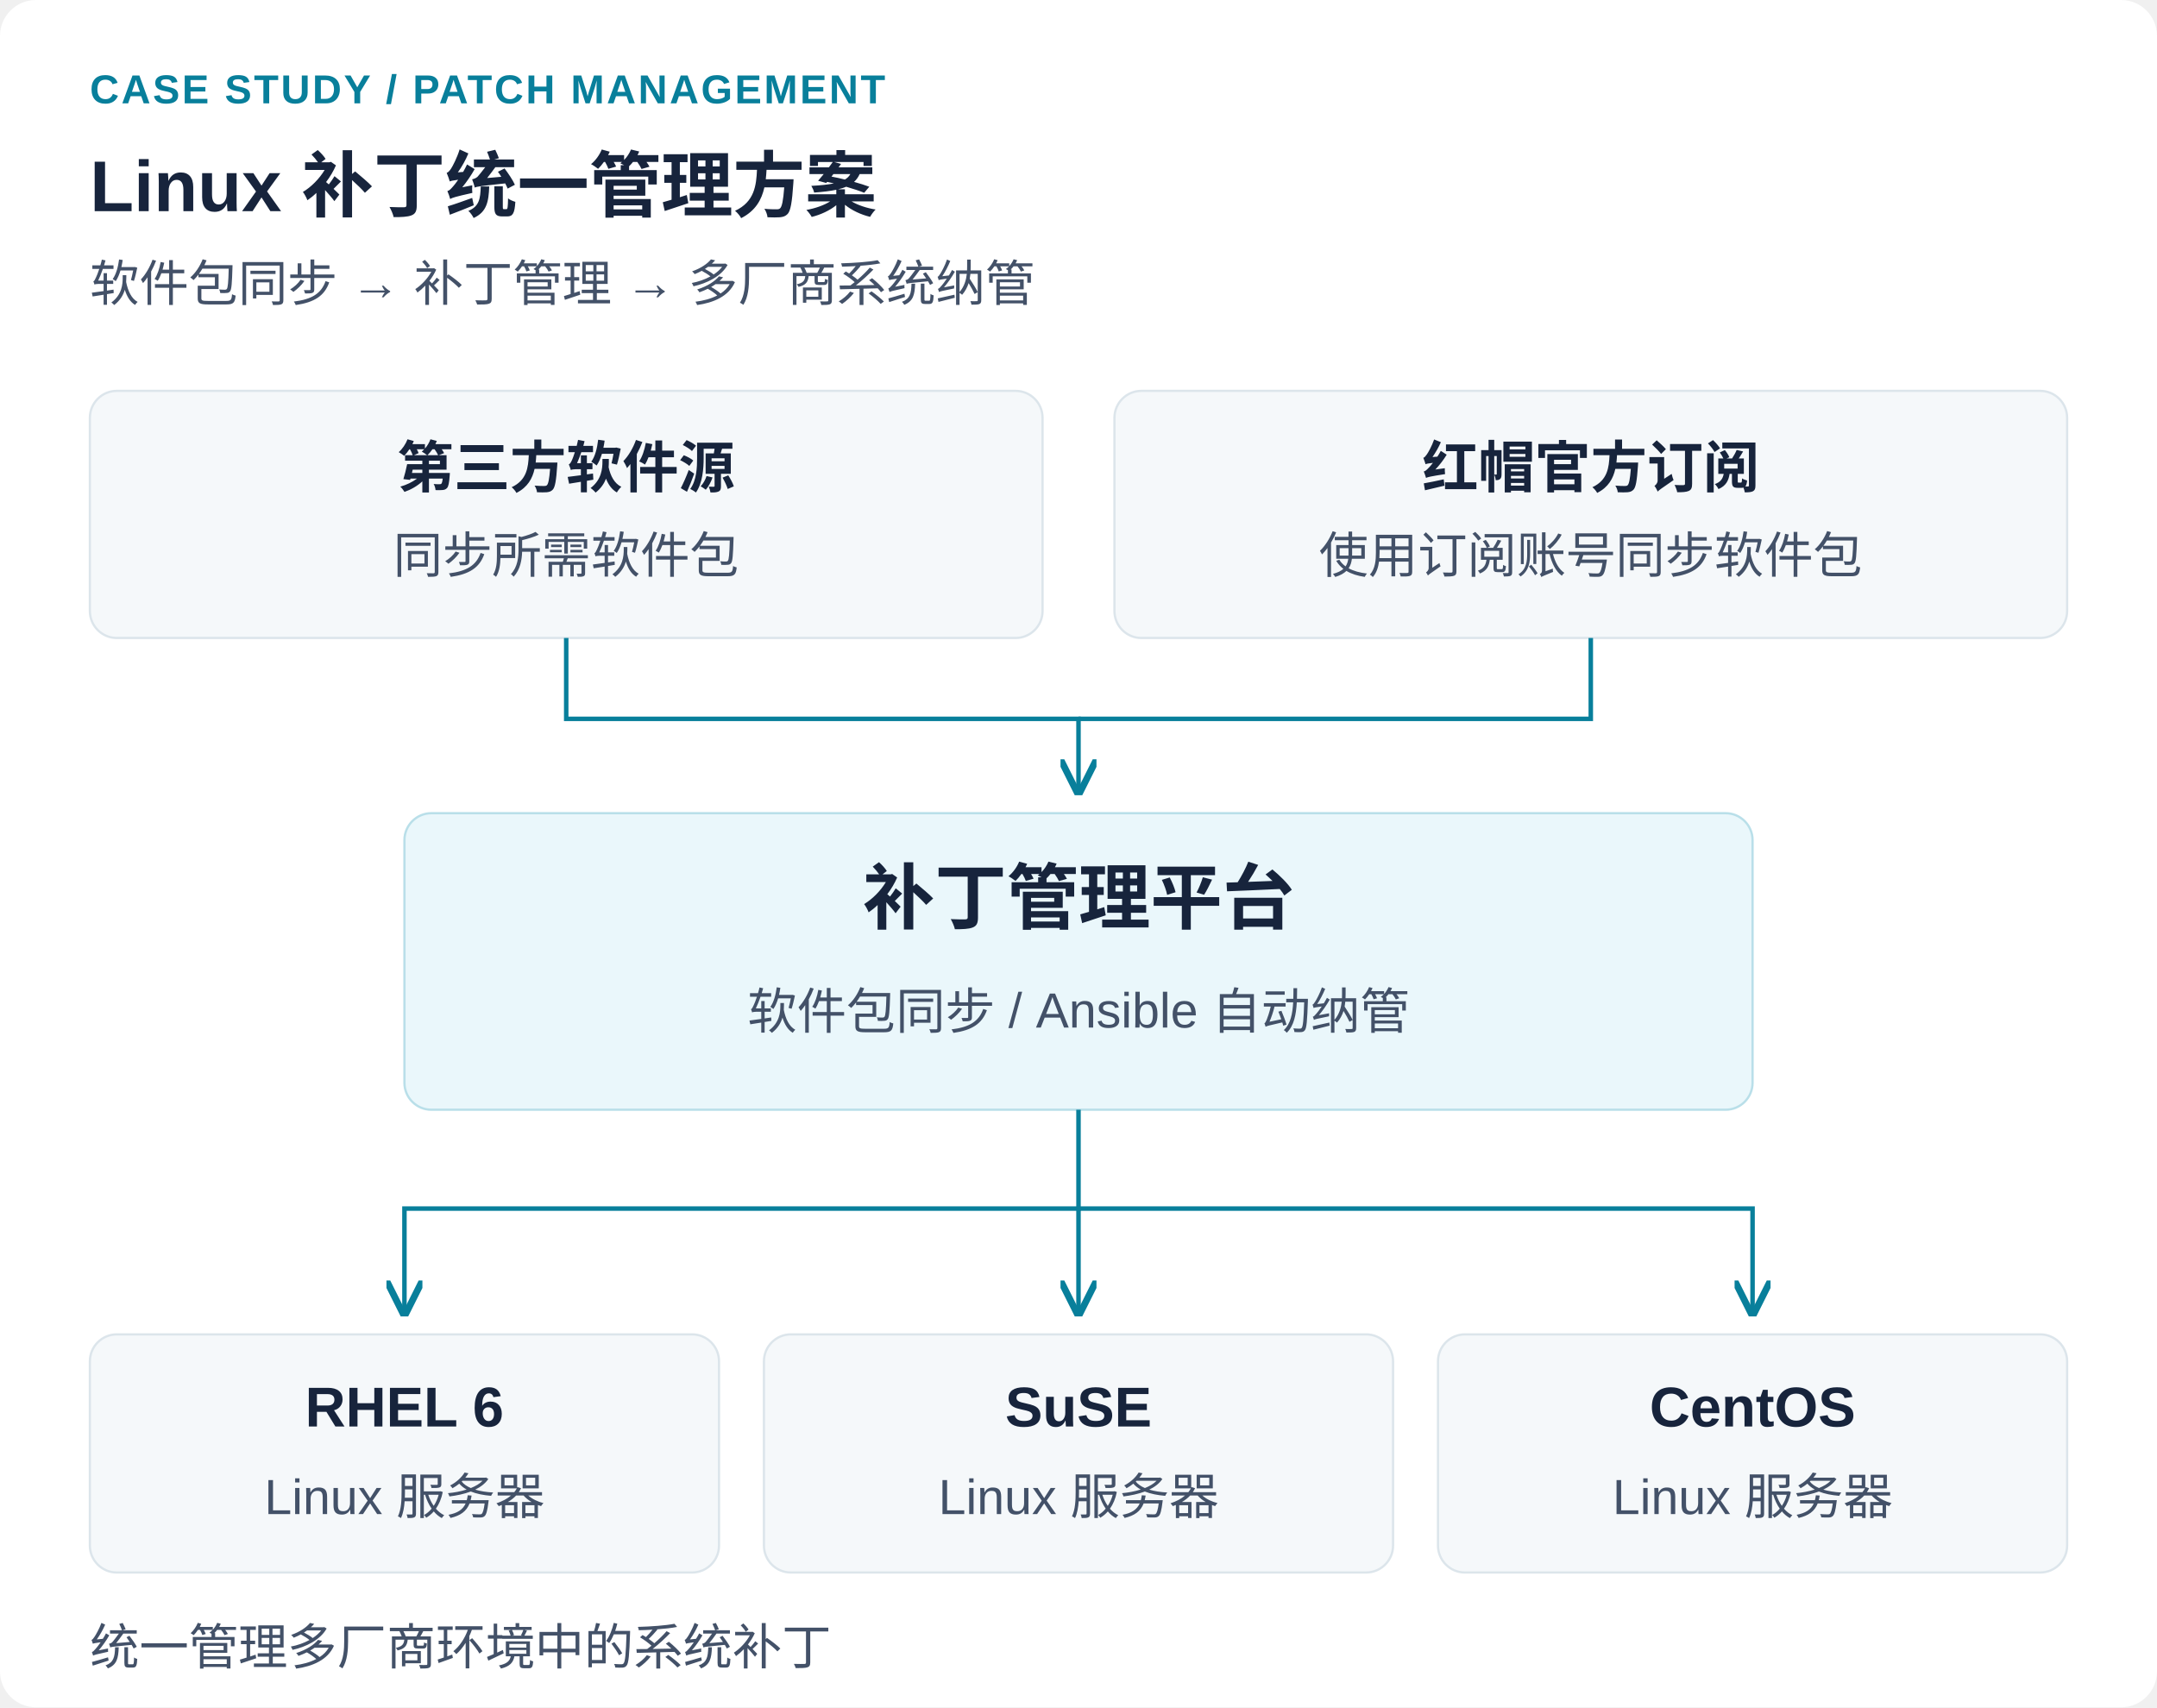
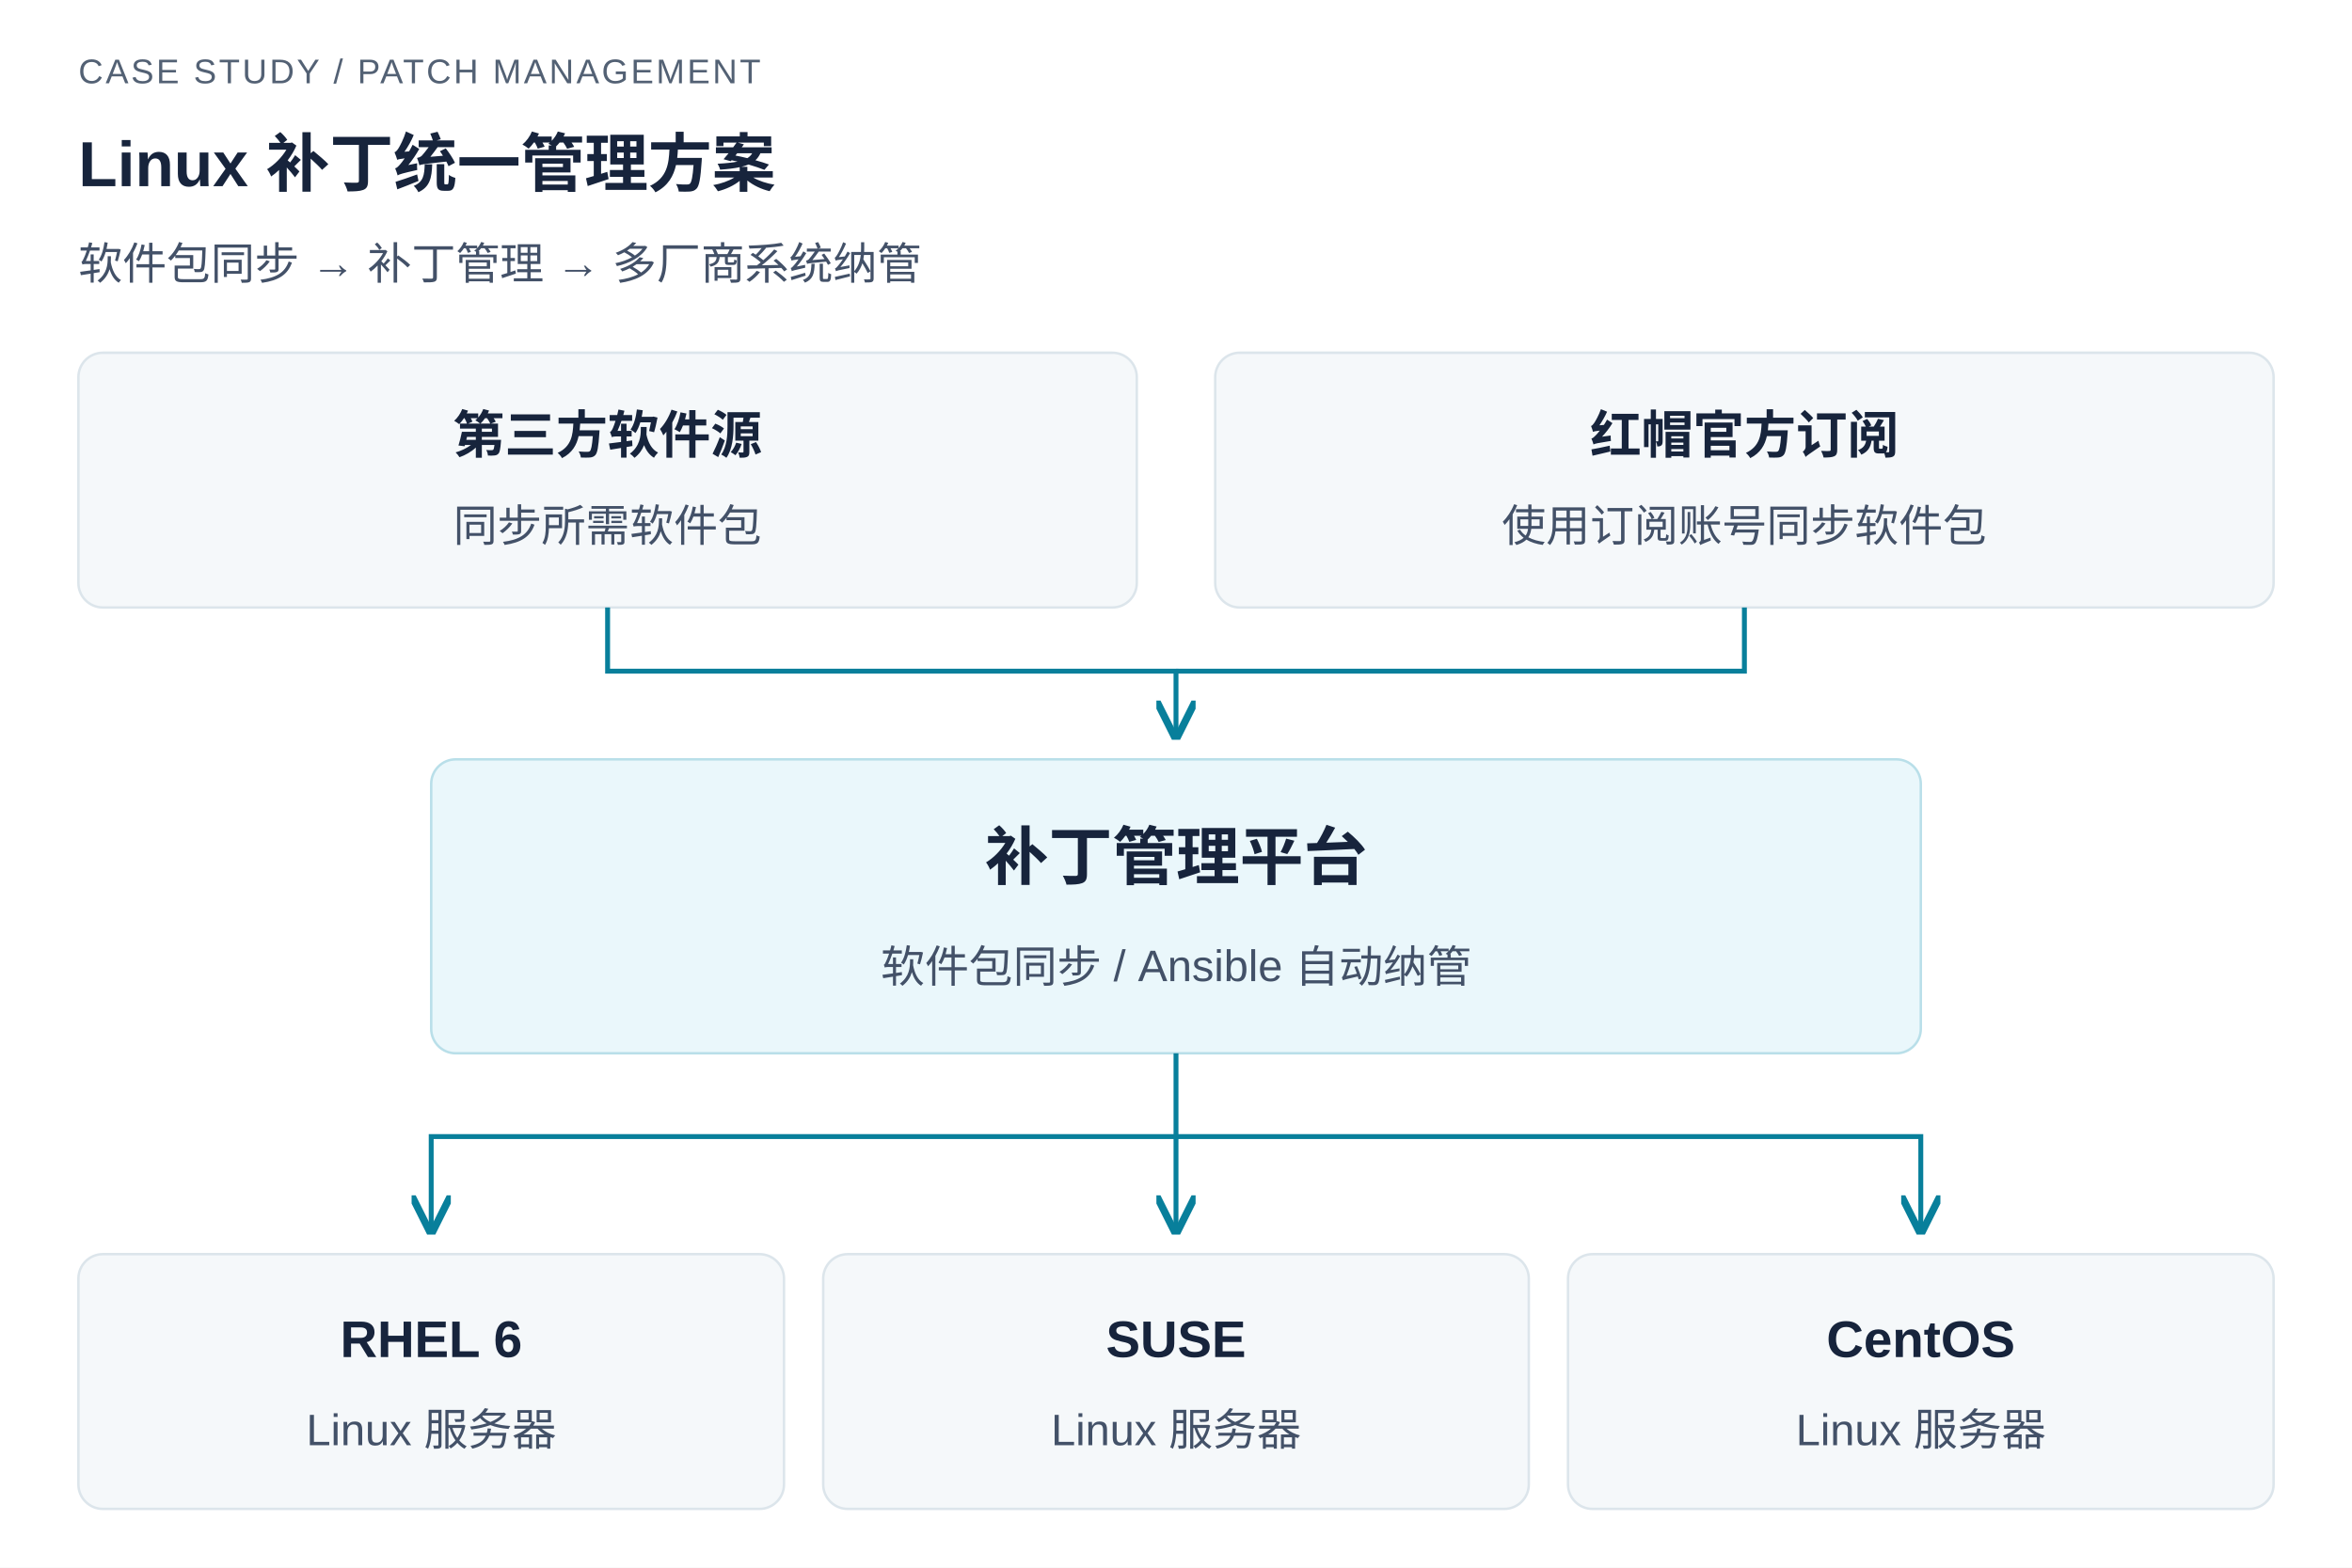
- <svg xmlns="http://www.w3.org/2000/svg" width="960" height="760" viewBox="0 0 960 760" role="img" aria-labelledby="title desc">
+ <svg xmlns="http://www.w3.org/2000/svg" width="960" height="640" viewBox="0 0 960 640" role="img" aria-labelledby="title desc">
  <defs>
    <marker id="arrow" markerWidth="8" markerHeight="8" refX="7" refY="4" orient="auto">
      <path d="M0 0L8 4L0 8" fill="none" stroke="#087f9b" stroke-width="1.5" />
    </marker>
  </defs>
-   <style>text{font-family:'Microsoft YaHei','PingFang SC',Arial,sans-serif;fill:#17243c;font-size:22px}.title{font-size:32px;font-weight:700}.label{font-size:25px;font-weight:700}.meta{font-size:18px;fill:#087f9b;font-weight:700;letter-spacing:1px}.body{fill:#435168}.card{fill:#f5f8fa;stroke:#dce5eb}.arrow{fill:none;stroke:#087f9b;stroke-width:2;marker-end:url(#arrow)}</style>
-   <rect width="960" height="760" rx="16" fill="#fff" />
-   <text x="40" y="46" class="meta">CASE STUDY / PATCH MANAGEMENT</text>
-   <text x="40" y="94" class="title">Linux 补丁统一管理方案</text>
-   <text x="40" y="134" class="body">软件包同步 → 补丁管理 → 多厂商系统纳管</text>
-   <rect x="40" y="174" width="424" height="110" rx="12" class="card" />
-   <rect x="496" y="174" width="424" height="110" rx="12" class="card" />
+   <style>text{font-family:'Microsoft YaHei','PingFang SC',Arial,sans-serif;font-size:18px;fill:#435168}.title{font-size:26px;font-weight:600;fill:#17243c}.label{font-size:21px;font-weight:600;fill:#17243c}.meta{font-size:14px;fill:#536174;letter-spacing:1px}.layer{font-size:18px;font-weight:600;fill:#087f9b}.panel{fill:#f5f8fa;stroke:#dce5eb}.accent{fill:#eaf7fb;stroke:#b9dfe9}.tag{fill:#fff;stroke:#dce5eb}.arrow{fill:none;stroke:#087f9b;stroke-width:2;marker-end:url(#arrow)}.divider{stroke:#dce5eb;stroke-width:1}</style>
+   <rect width="960" height="640" fill="#fff" />
+   <text x="32" y="34" class="meta">CASE STUDY / PATCH MANAGEMENT</text>
+   <text x="32" y="76" class="title">Linux 补丁统一管理方案</text>
+   <text x="32" y="114">软件包同步 → 补丁管理 → 多厂商系统纳管</text>
+   <rect x="32" y="144" width="432" height="104" rx="10" class="panel" />
+   <rect x="496" y="144" width="432" height="104" rx="10" class="panel" />
  <g text-anchor="middle">
-     <text x="252" y="217" class="label">第三方软件源</text>
-     <text x="252" y="255" class="body">同步所需软件包</text>
-     <text x="708" y="217" class="label">红帽官方订阅</text>
-     <text x="708" y="255" class="body">使用订阅账号同步软件包</text>
+     <text x="248" y="185" class="label">第三方软件源</text>
+     <text x="248" y="221">同步所需软件包</text>
+     <text x="712" y="185" class="label">红帽官方订阅</text>
+     <text x="712" y="221">使用订阅账号同步软件包</text>
  </g>
-   <path d="M252 284V320H480V352" class="arrow" />
-   <path d="M708 284V320H480" fill="none" stroke="#087f9b" stroke-width="2" />
-   <rect x="180" y="362" width="600" height="132" rx="12" fill="#eaf7fb" stroke="#b9dfe9" />
-   <text x="480" y="411" text-anchor="middle" class="title">补丁管理平台</text>
-   <text x="480" y="458" text-anchor="middle" class="body">软件包同步 / Ansible 自动纳管</text>
-   <path d="M480 494V538H180V584" class="arrow" />
-   <path d="M480 538V584" class="arrow" />
-   <path d="M480 538H780V584" class="arrow" />
-   <rect x="40" y="594" width="280" height="106" rx="12" class="card" />
-   <rect x="340" y="594" width="280" height="106" rx="12" class="card" />
-   <rect x="640" y="594" width="280" height="106" rx="12" class="card" />
+   <path d="M248 248V274H480V300" class="arrow" />
+   <path d="M712 248V274H480" fill="none" stroke="#087f9b" stroke-width="2" />
+   <rect x="176" y="310" width="608" height="120" rx="10" class="accent" />
+   <text x="480" y="359" text-anchor="middle" class="title">补丁管理平台</text>
+   <text x="480" y="401" text-anchor="middle">软件包同步 / Ansible 自动纳管</text>
+   <path d="M480 430V464H176V502" class="arrow" />
+   <path d="M480 464V502" class="arrow" />
+   <path d="M480 464H784V502" class="arrow" />
+   <rect x="32" y="512" width="288" height="104" rx="10" class="panel" />
+   <rect x="336" y="512" width="288" height="104" rx="10" class="panel" />
+   <rect x="640" y="512" width="288" height="104" rx="10" class="panel" />
  <g text-anchor="middle">
-     <text x="180" y="635" class="label">RHEL 6</text>
-     <text x="180" y="674" class="body">Linux 服务器</text>
-     <text x="480" y="635" class="label">SuSE</text>
-     <text x="480" y="674" class="body">Linux 服务器</text>
-     <text x="780" y="635" class="label">CentOS</text>
-     <text x="780" y="674" class="body">Linux 服务器</text>
+     <text x="176" y="554" class="label">RHEL 6</text>
+     <text x="176" y="590">Linux 服务器</text>
+     <text x="480" y="554" class="label">SUSE</text>
+     <text x="480" y="590">Linux 服务器</text>
+     <text x="784" y="554" class="label">CentOS</text>
+     <text x="784" y="590">Linux 服务器</text>
  </g>
-   <text x="40" y="741" class="body">统一管理多厂商环境中的系统补丁</text>
</svg>
